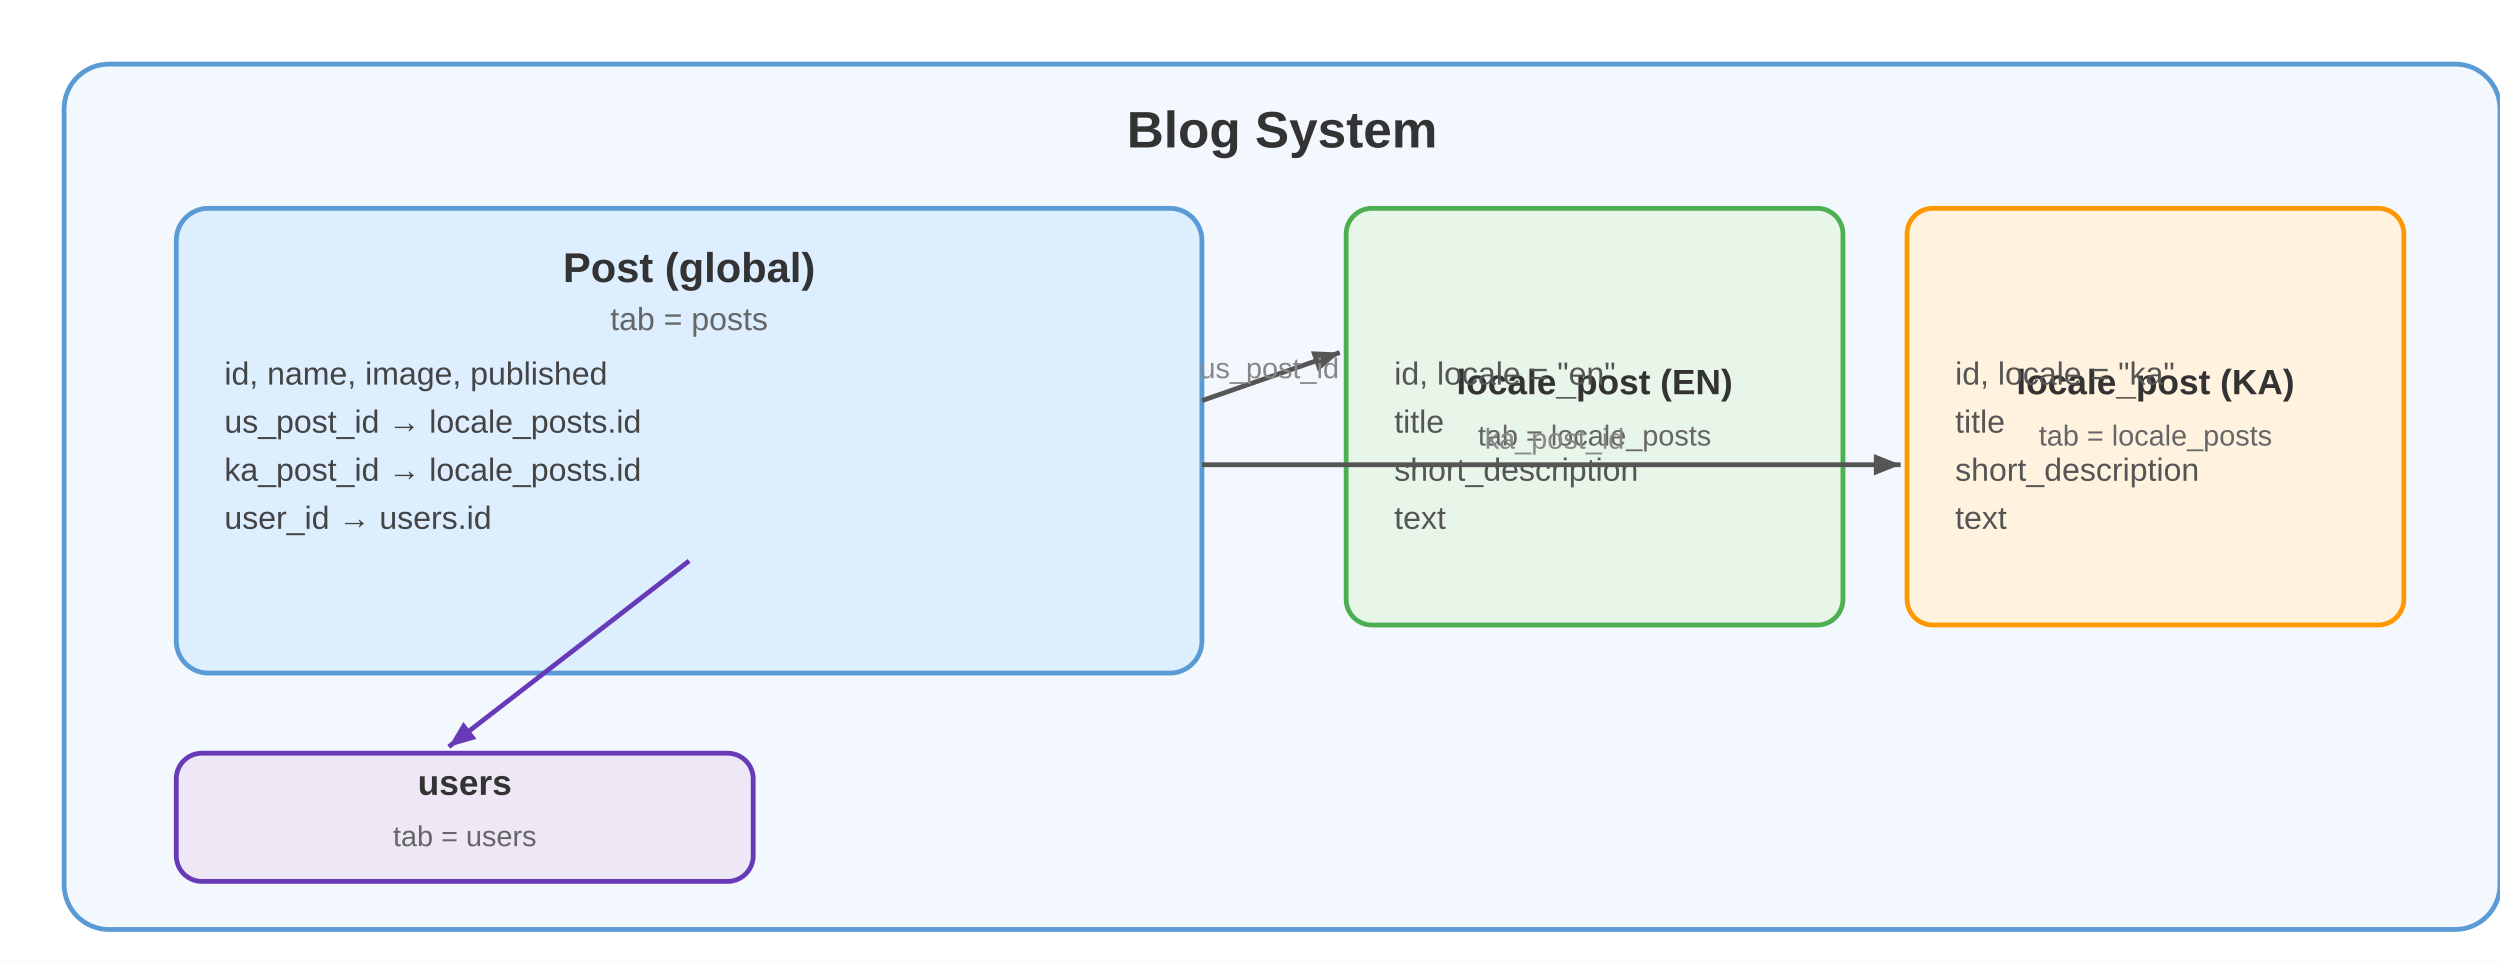
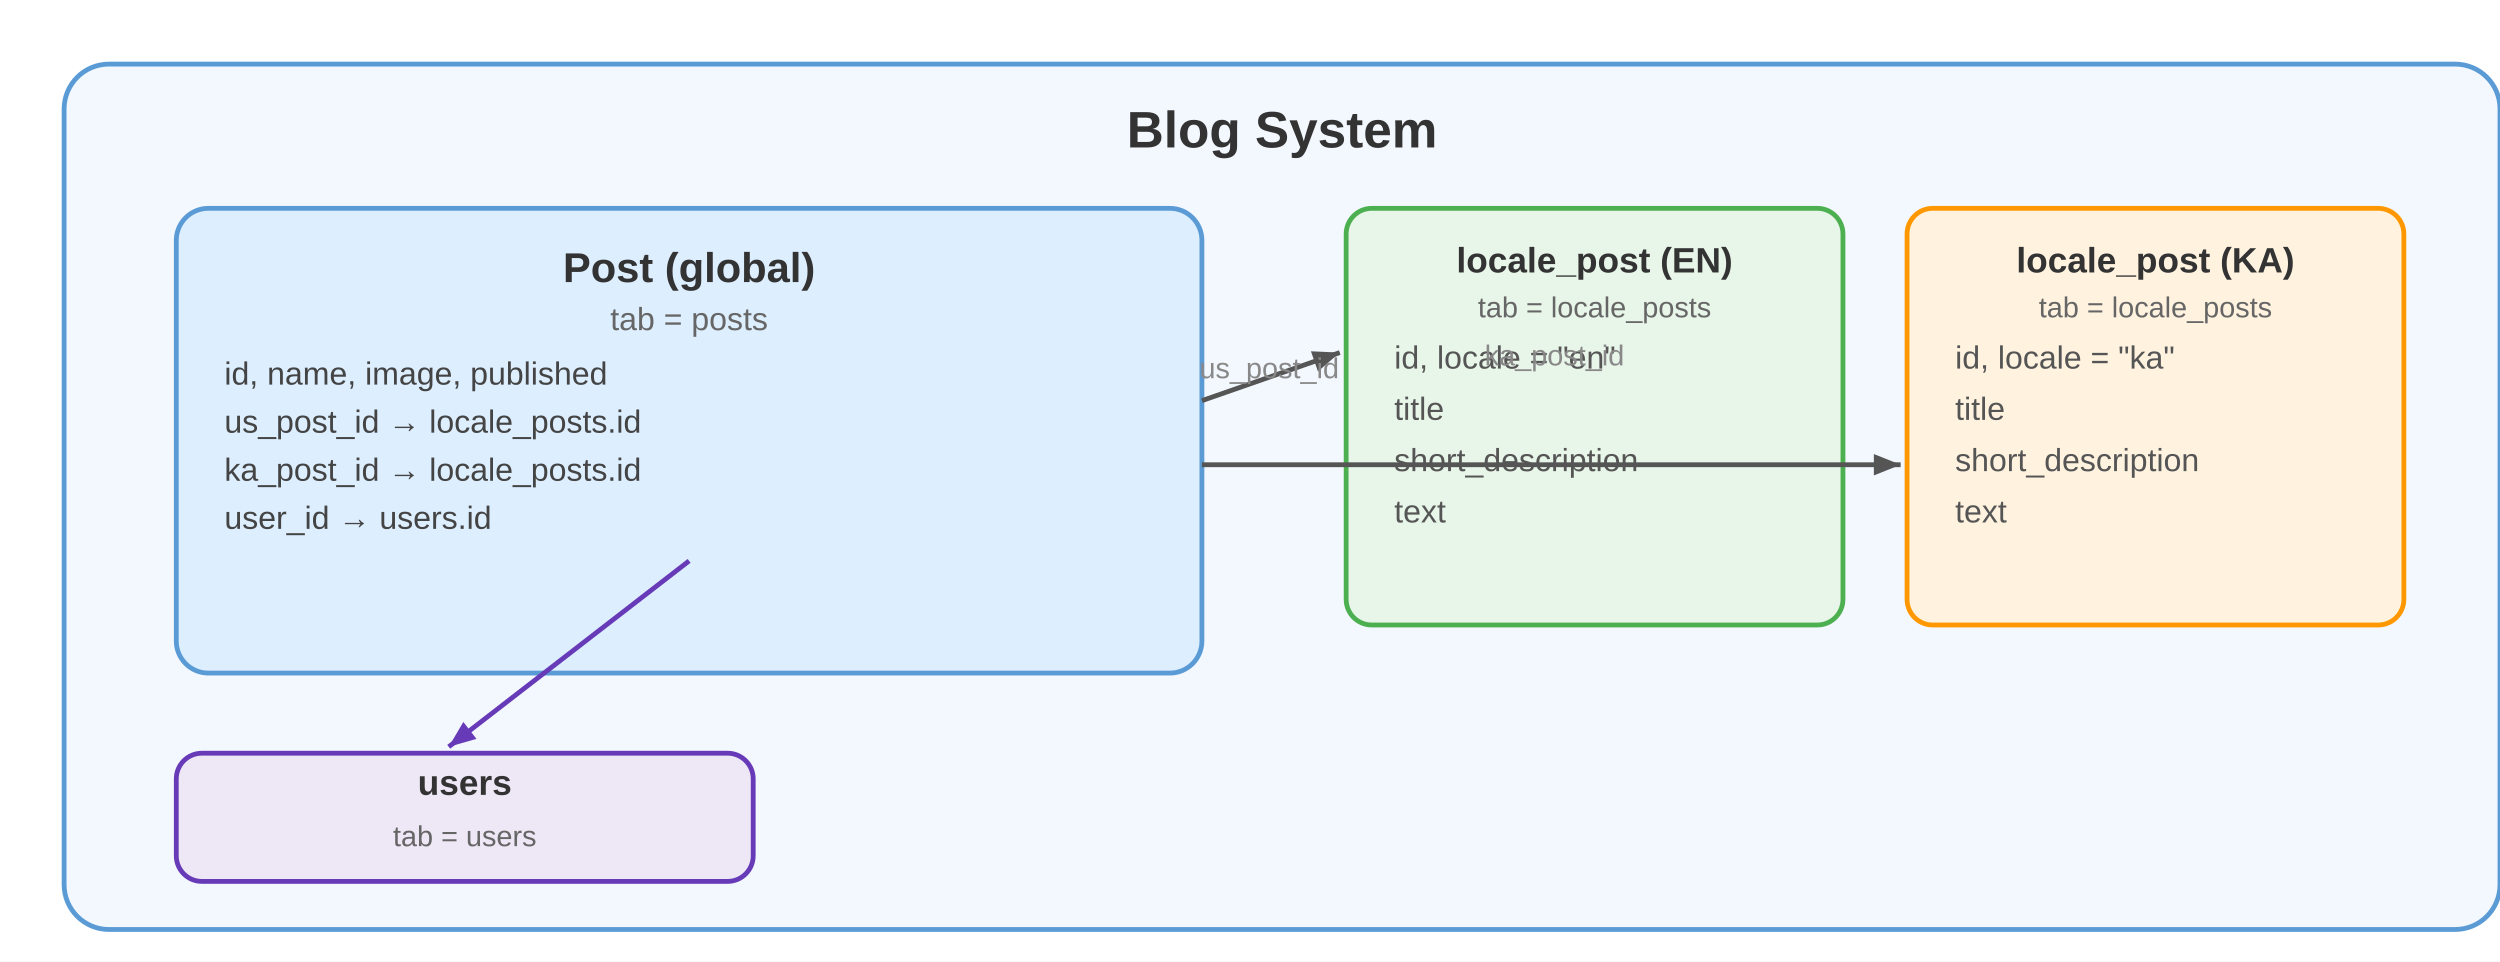
<svg xmlns="http://www.w3.org/2000/svg" width="780" height="300" font-family="Arial,sans-serif">
  <rect width="780" height="300" fill="white" />
  <rect x="20" y="20" width="760" height="270" rx="14" fill="#f3f8ff" stroke="#5b9bd5" stroke-width="1.5" />
+   <rect x="55" y="65" width="320" height="145" rx="10" fill="#ddeeff" stroke="#5b9bd5" stroke-width="1.5" />
+   <rect x="420" y="65" width="155" height="130" rx="8" fill="#e8f5e9" stroke="#4caf50" stroke-width="1.5" />
+   <rect x="595" y="65" width="155" height="130" rx="8" fill="#fff3e0" stroke="#ff9800" stroke-width="1.5" />
+   <line x1="375" y1="125" x2="418" y2="110" stroke="#555" stroke-width="1.5" />
+   <polygon points="418,110 411.208,115.905 409.009,109.601" fill="#555" />
+   <line x1="375" y1="145" x2="593" y2="145" stroke="#555" stroke-width="1.5" />
+   <polygon points="593,145 584.642,148.338 584.642,141.662" fill="#555" />
+   <rect x="55" y="235" width="180" height="40" rx="8" fill="#ede7f6" stroke="#673ab7" stroke-width="1.5" />
+   <line x1="215" y1="175" x2="140" y2="233" stroke="#673ab7" stroke-width="1.5" />
+   <polygon points="140,233 144.569,225.246 148.654,230.528" fill="#673ab7" />
  <text x="400" y="46" text-anchor="middle" font-size="16" fill="#333" font-weight="bold">Blog System</text>
-   <rect x="55" y="65" width="320" height="145" rx="10" fill="#ddeeff" stroke="#5b9bd5" stroke-width="1.5" />
  <text x="215" y="88" text-anchor="middle" font-size="13" fill="#333" font-weight="bold">Post (global)</text>
  <text x="215" y="103" text-anchor="middle" font-size="10" fill="#666">tab = posts</text>
  <text x="70" y="120" text-anchor="start" font-size="10" fill="#444">id, name, image, published</text>
  <text x="70" y="135" text-anchor="start" font-size="10" fill="#444">us_post_id → locale_posts.id</text>
  <text x="70" y="150" text-anchor="start" font-size="10" fill="#444">ka_post_id → locale_posts.id</text>
  <text x="70" y="165" text-anchor="start" font-size="10" fill="#444">user_id → users.id</text>
-   <rect x="420" y="65" width="155" height="130" rx="8" fill="#e8f5e9" stroke="#4caf50" stroke-width="1.5" />
-   <text x="497.5" y="123" text-anchor="middle" font-size="11" fill="#333" font-weight="bold">locale_post (EN)</text>
-   <text x="497.5" y="139" text-anchor="middle" font-size="9" fill="#666">tab = locale_posts</text>
-   <text x="435" y="120" text-anchor="start" font-size="10" fill="#555">id, locale = "en"</text>
-   <text x="435" y="135" text-anchor="start" font-size="10" fill="#555">title</text>
-   <text x="435" y="150" text-anchor="start" font-size="10" fill="#555">short_description</text>
-   <text x="435" y="165" text-anchor="start" font-size="10" fill="#555">text</text>
-   <rect x="595" y="65" width="155" height="130" rx="8" fill="#fff3e0" stroke="#ff9800" stroke-width="1.5" />
-   <text x="672.5" y="123" text-anchor="middle" font-size="11" fill="#333" font-weight="bold">locale_post (KA)</text>
-   <text x="672.5" y="139" text-anchor="middle" font-size="9" fill="#666">tab = locale_posts</text>
-   <text x="610" y="120" text-anchor="start" font-size="10" fill="#555">id, locale = "ka"</text>
-   <text x="610" y="135" text-anchor="start" font-size="10" fill="#555">title</text>
-   <text x="610" y="150" text-anchor="start" font-size="10" fill="#555">short_description</text>
-   <text x="610" y="165" text-anchor="start" font-size="10" fill="#555">text</text>
-   <line x1="375" y1="125" x2="418" y2="110" stroke="#555" stroke-width="1.5" />
-   <polygon points="418,110 411.208,115.905 409.009,109.601" fill="#555" />
-   <line x1="375" y1="145" x2="593" y2="145" stroke="#555" stroke-width="1.5" />
-   <polygon points="593,145 584.642,148.338 584.642,141.662" fill="#555" />
+   <text x="497.5" y="85" text-anchor="middle" font-size="11" fill="#333" font-weight="bold">locale_post (EN)</text>
+   <text x="497.5" y="99" text-anchor="middle" font-size="9" fill="#666">tab = locale_posts</text>
+   <text x="435" y="115" text-anchor="start" font-size="10" fill="#555">id, locale = "en"</text>
+   <text x="435" y="131" text-anchor="start" font-size="10" fill="#555">title</text>
+   <text x="435" y="147" text-anchor="start" font-size="10" fill="#555">short_description</text>
+   <text x="435" y="163" text-anchor="start" font-size="10" fill="#555">text</text>
+   <text x="672.5" y="85" text-anchor="middle" font-size="11" fill="#333" font-weight="bold">locale_post (KA)</text>
+   <text x="672.5" y="99" text-anchor="middle" font-size="9" fill="#666">tab = locale_posts</text>
+   <text x="610" y="115" text-anchor="start" font-size="10" fill="#555">id, locale = "ka"</text>
+   <text x="610" y="131" text-anchor="start" font-size="10" fill="#555">title</text>
+   <text x="610" y="147" text-anchor="start" font-size="10" fill="#555">short_description</text>
+   <text x="610" y="163" text-anchor="start" font-size="10" fill="#555">text</text>
  <text x="396" y="118" text-anchor="middle" font-size="9" fill="#888">us_post_id</text>
-   <text x="485" y="140" text-anchor="middle" font-size="9" fill="#888">ka_post_id</text>
-   <rect x="55" y="235" width="180" height="40" rx="8" fill="#ede7f6" stroke="#673ab7" stroke-width="1.5" />
+   <text x="485" y="114" text-anchor="middle" font-size="9" fill="#888">ka_post_id</text>
  <text x="145" y="248" text-anchor="middle" font-size="11" fill="#333" font-weight="bold">users</text>
  <text x="145" y="264" text-anchor="middle" font-size="9" fill="#666">tab = users</text>
-   <line x1="215" y1="175" x2="140" y2="233" stroke="#673ab7" stroke-width="1.5" />
-   <polygon points="140,233 144.569,225.246 148.654,230.528" fill="#673ab7" />
</svg>
